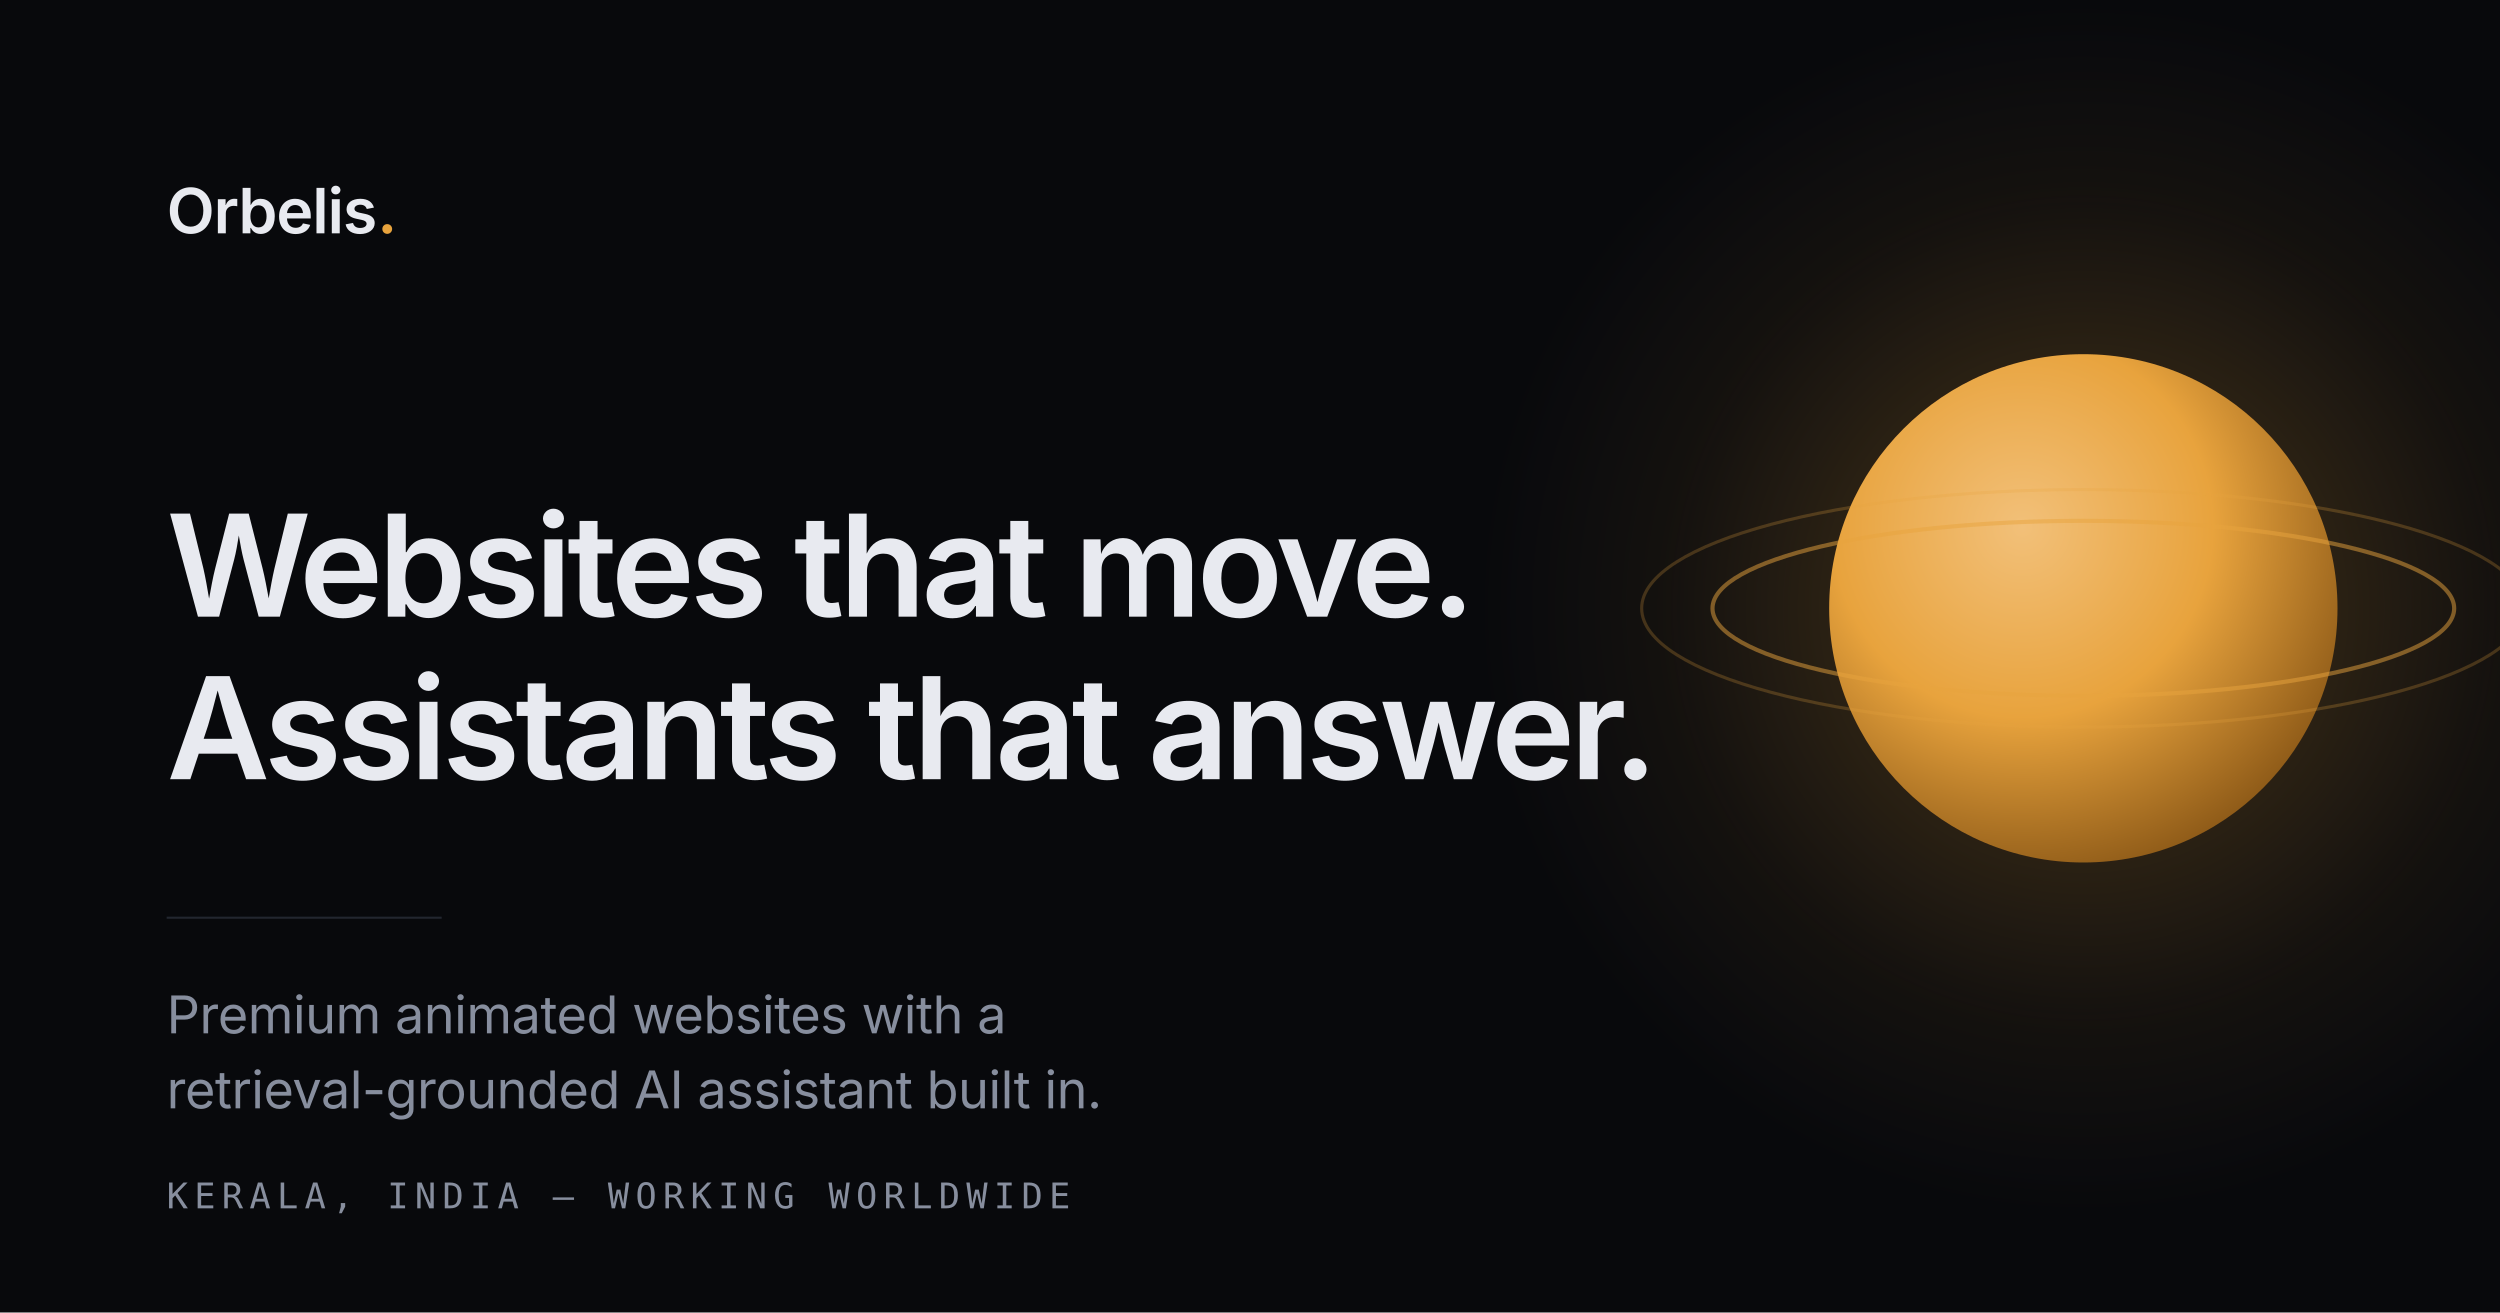
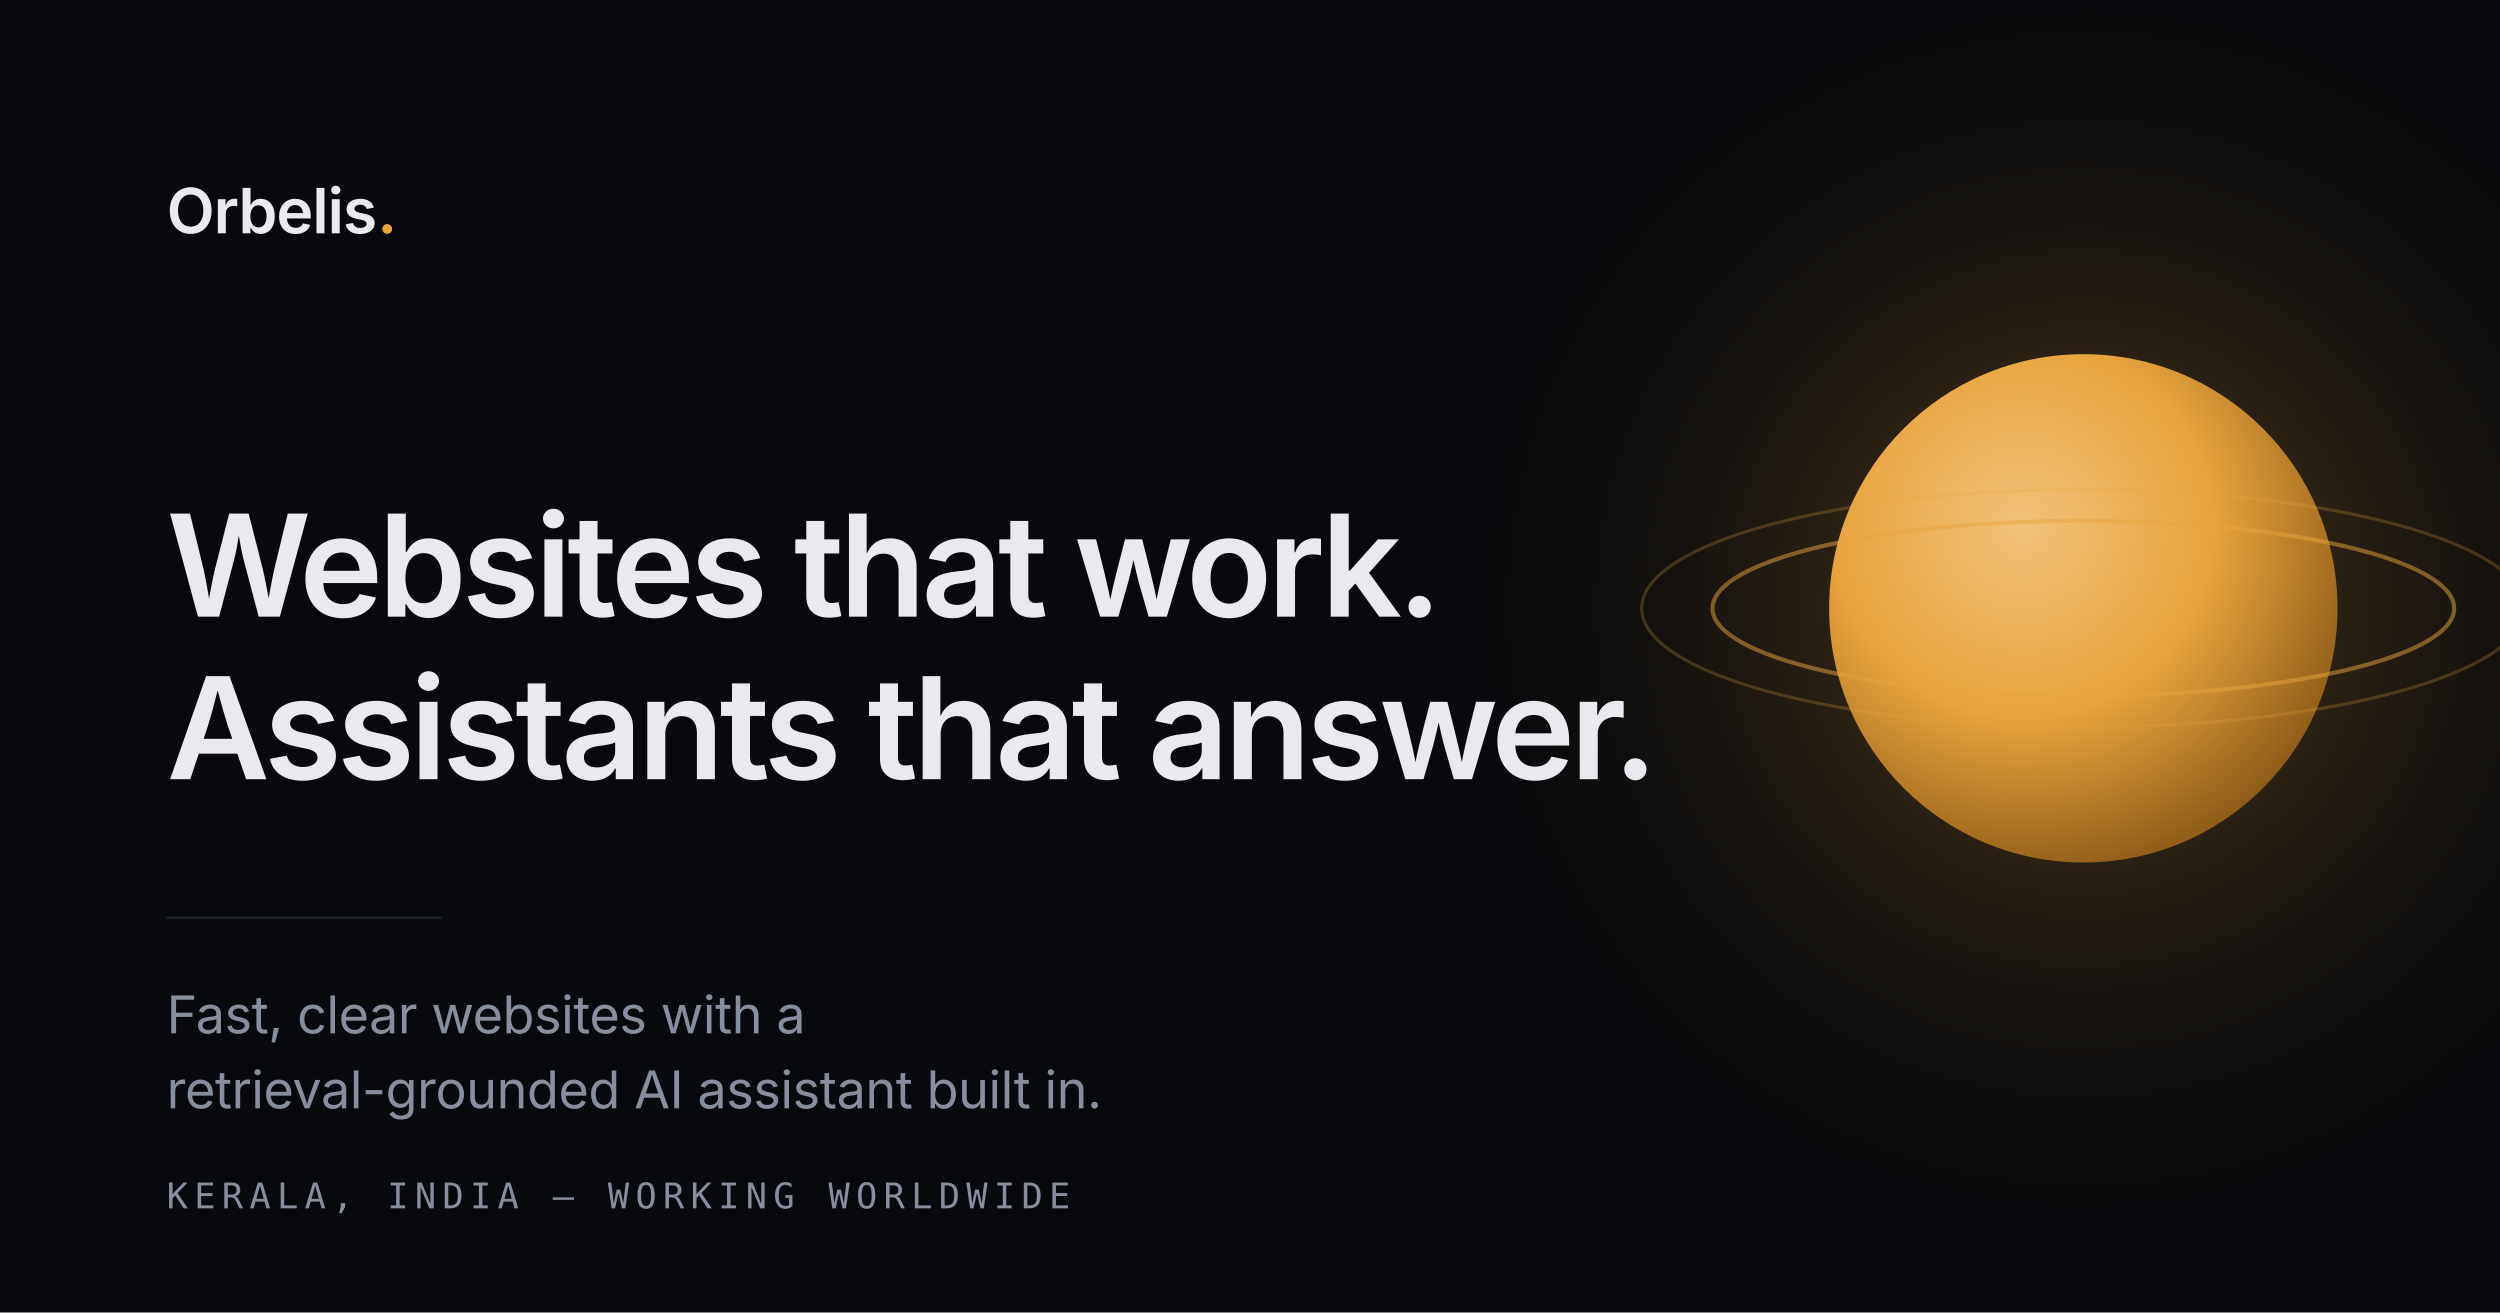
<svg xmlns="http://www.w3.org/2000/svg" width="1200" height="630" viewBox="0 0 1200 630" font-family="Inter, Helvetica, Arial, sans-serif">
  <defs>
    <radialGradient id="orb" cx="38%" cy="34%" r="72%">
      <stop offset="0%" stop-color="#f2c079" />
      <stop offset="52%" stop-color="#e8a33d" />
      <stop offset="100%" stop-color="#8a5716" />
    </radialGradient>
    <radialGradient id="glow" cx="50%" cy="50%" r="50%">
      <stop offset="0%" stop-color="#e8a33d" stop-opacity="0.30" />
      <stop offset="70%" stop-color="#e8a33d" stop-opacity="0.05" />
      <stop offset="100%" stop-color="#e8a33d" stop-opacity="0" />
    </radialGradient>
  </defs>
  <rect width="1200" height="630" fill="#08090c" />
  <circle cx="1000" cy="292" r="290" fill="url(#glow)" />
  <circle cx="1000" cy="292" r="122" fill="url(#orb)" />
  <ellipse cx="1000" cy="292" rx="178" ry="42" fill="none" stroke="#e8a33d" stroke-width="2" opacity="0.5" />
  <ellipse cx="1000" cy="292" rx="212" ry="57" fill="none" stroke="#e8a33d" stroke-width="1.5" opacity="0.24" />
  <text x="80" y="112" fill="#e8eaf0" font-size="30" font-weight="600" letter-spacing="-0.5">
    Orbelis<tspan fill="#e8a33d">.</tspan>
  </text>
-   <text x="80" y="296" fill="#e8eaf0" font-size="68" font-weight="600" letter-spacing="-2.3">Websites that move.</text>
+   <text x="80" y="296" fill="#e8eaf0" font-size="68" font-weight="600" letter-spacing="-2.3">Websites that work.</text>
  <text x="80" y="374" fill="#e8eaf0" font-size="68" font-weight="600" letter-spacing="-2.3">Assistants that answer.</text>
  <rect x="80" y="440" width="132" height="1" fill="#22262f" />
-   <text x="80" y="496" fill="#878e9e" font-size="25" letter-spacing="-0.2">Premium animated websites with a</text>
+   <text x="80" y="496" fill="#878e9e" font-size="25" letter-spacing="-0.2">Fast, clear websites with a</text>
  <text x="80" y="532" fill="#878e9e" font-size="25" letter-spacing="-0.2">retrieval-grounded AI assistant built in.</text>
  <text x="80" y="580" fill="#878e9e" font-size="17" letter-spacing="3" font-family="monospace">KERALA, INDIA — WORKING WORLDWIDE</text>
</svg>
